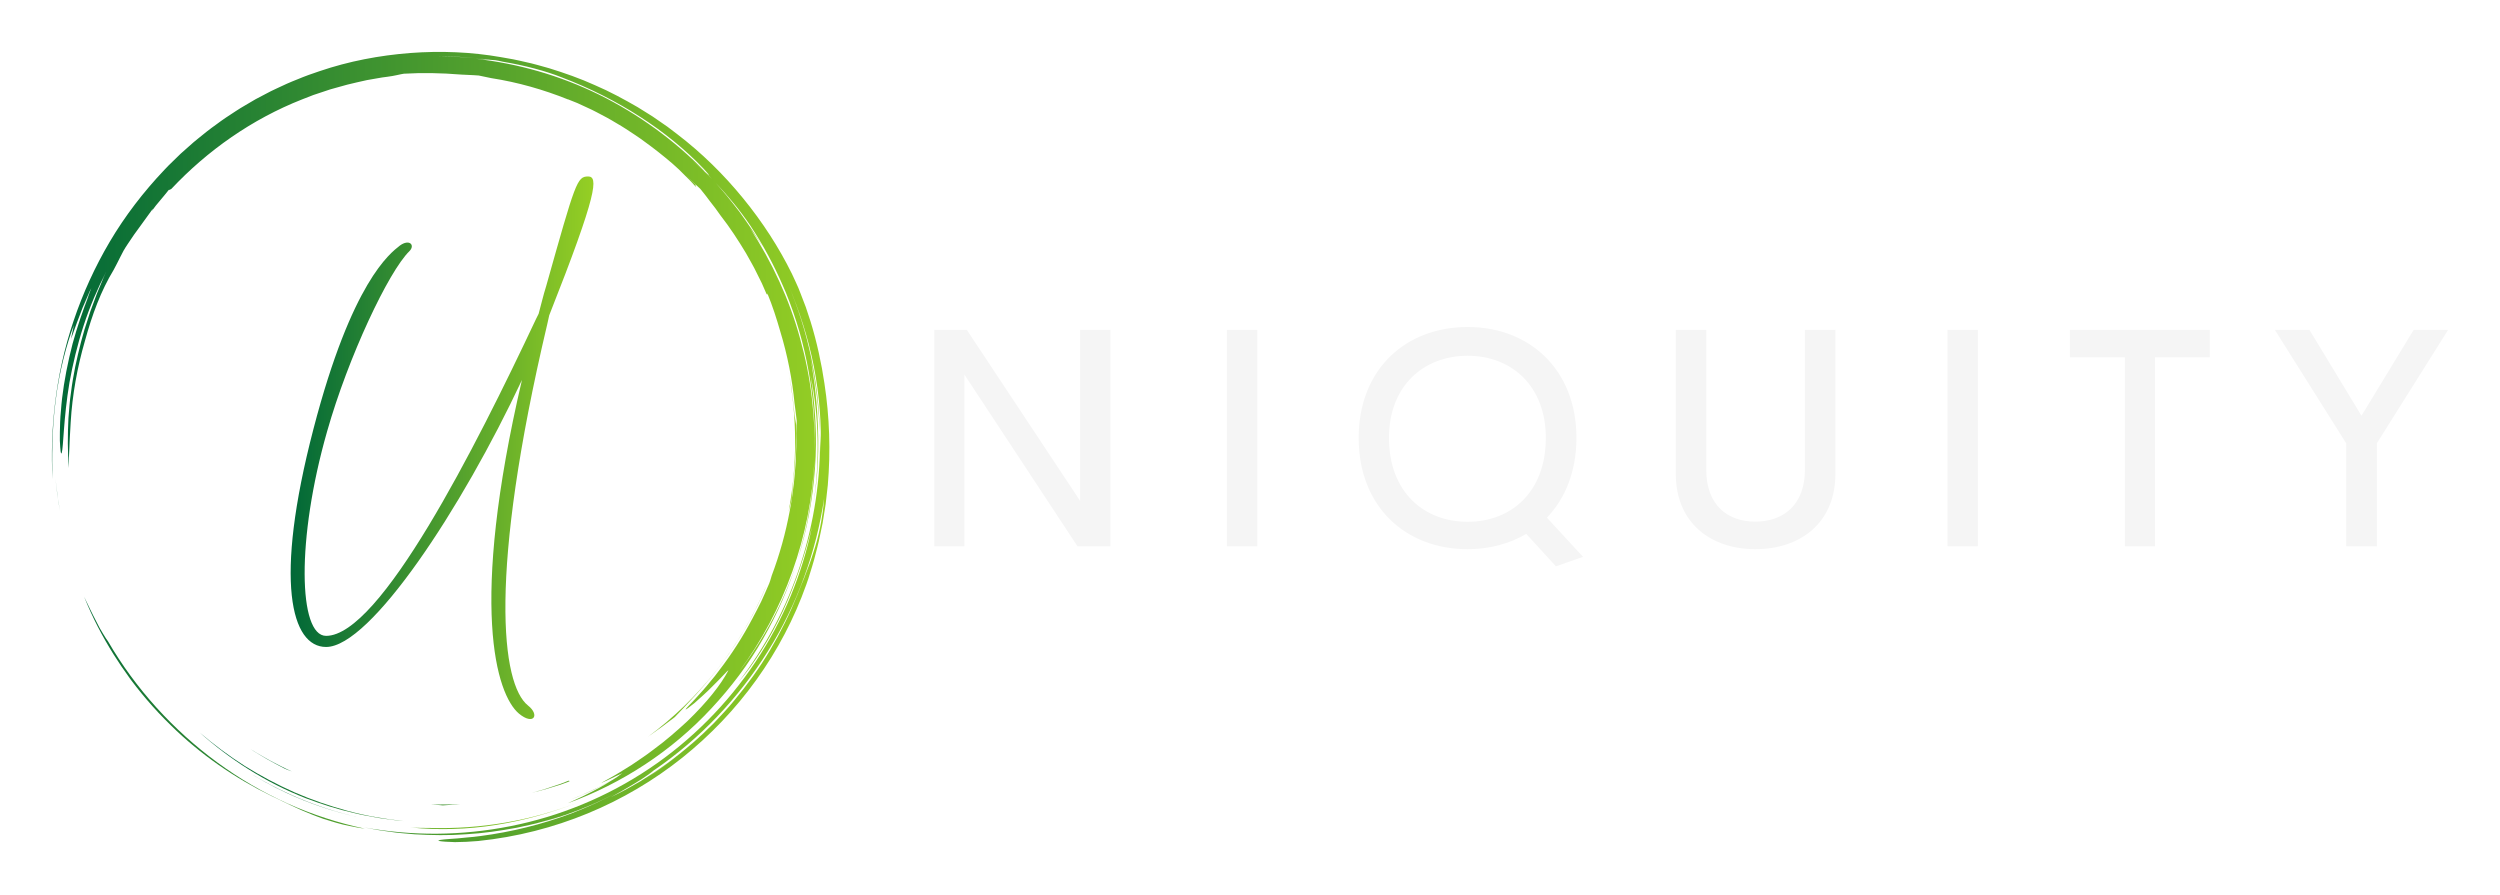
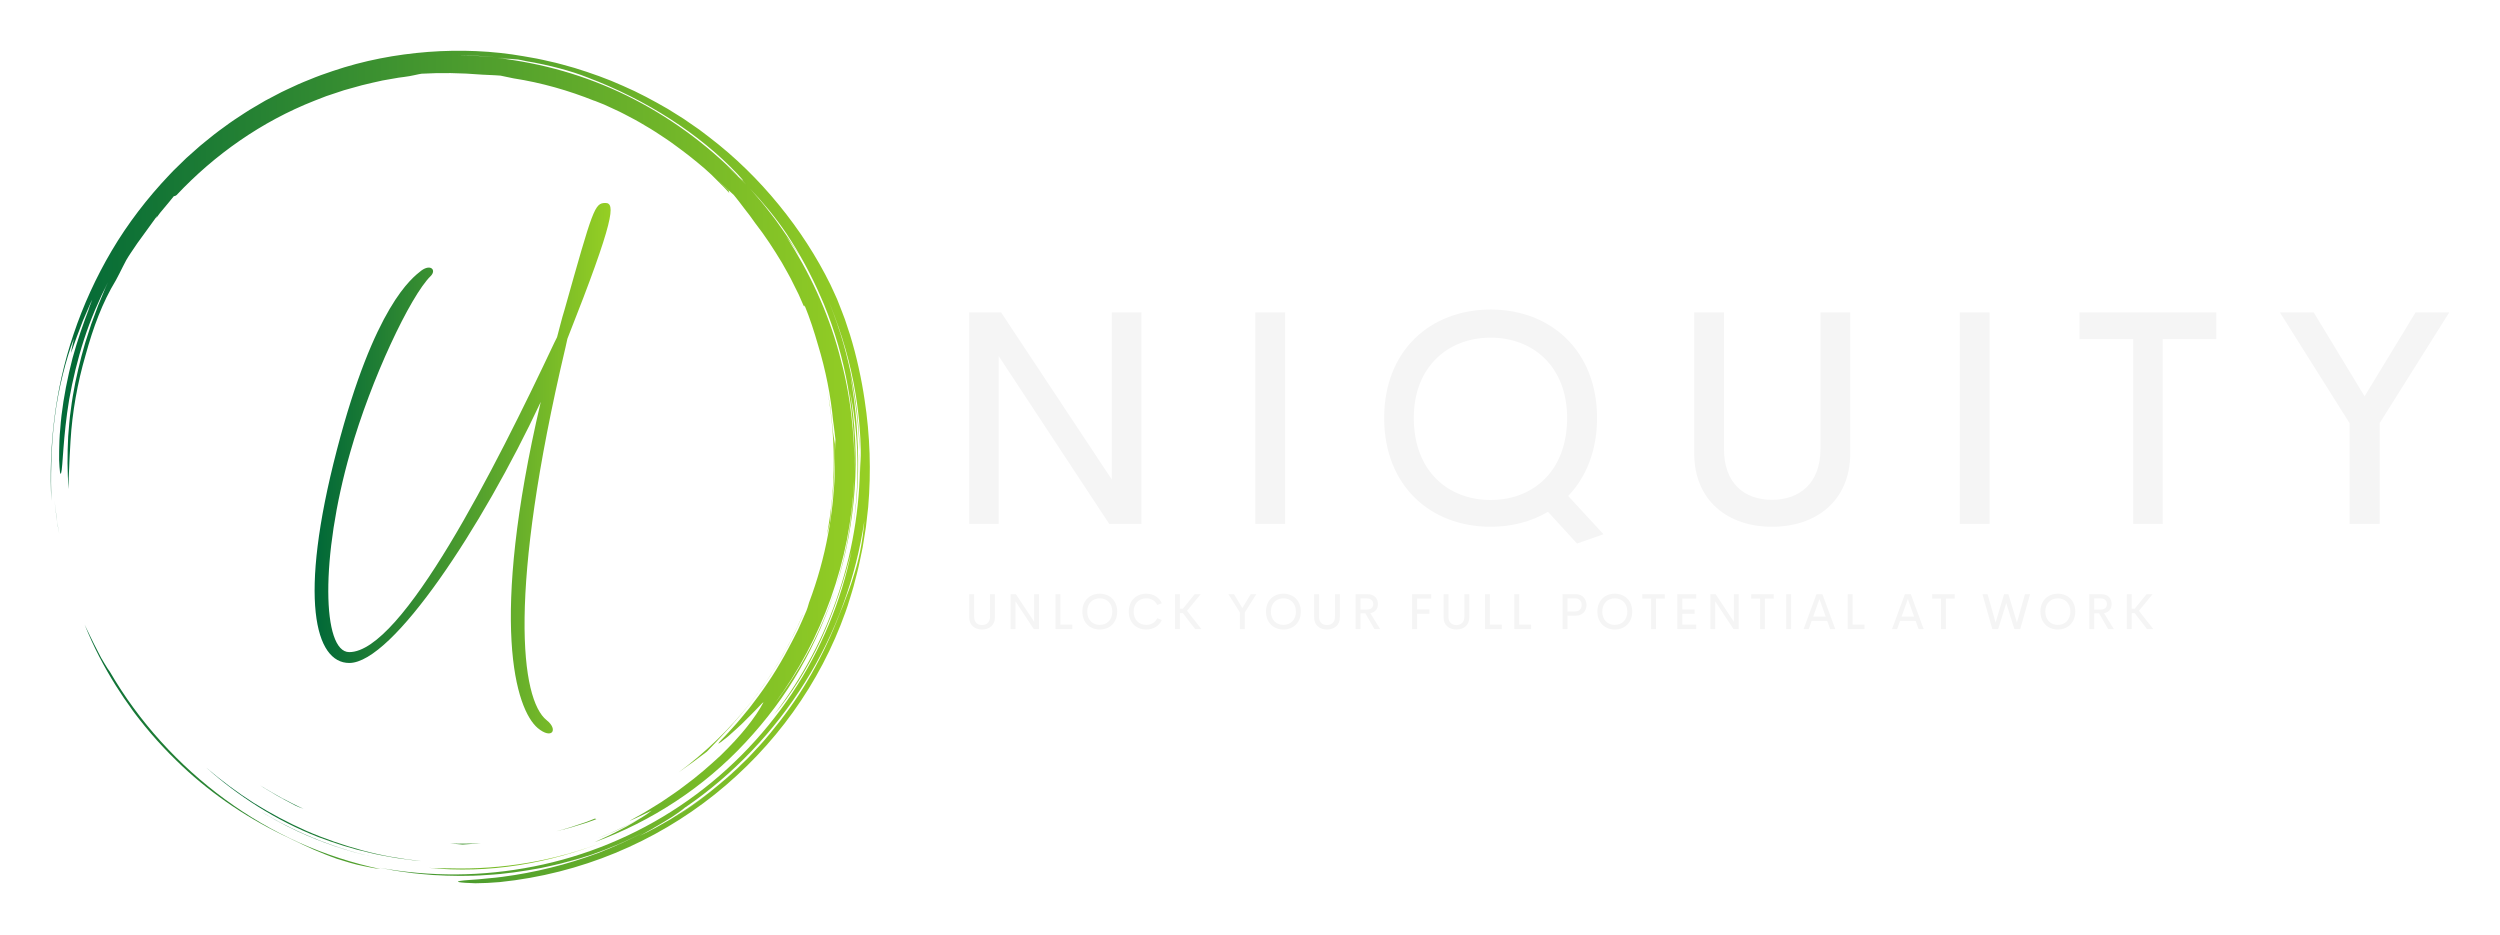
- <svg xmlns="http://www.w3.org/2000/svg" version="1.1" width="3129.964" height="1119.314" viewBox="0 0 3129.964 1119.314">
-   <g transform="scale(6.498195) translate(10, 10)">
-     <defs id="SvgjsDefs1247">
-       <linearGradient id="SvgjsLinearGradient1254">
-         <stop id="SvgjsStop1255" stop-color="#006838" offset="0" />
-         <stop id="SvgjsStop1256" stop-color="#96cf24" offset="1" />
+ <svg xmlns="http://www.w3.org/2000/svg" version="1.1" width="3126.939" height="1168.239" viewBox="0 0 3126.939 1168.239">
+   <g transform="scale(6.346968) translate(10, 10)">
+     <defs id="SvgjsDefs3351">
+       <linearGradient id="SvgjsLinearGradient3360">
+         <stop id="SvgjsStop3361" stop-color="#006838" offset="0" />
+         <stop id="SvgjsStop3362" stop-color="#96cf24" offset="1" />
      </linearGradient>
-       <linearGradient id="SvgjsLinearGradient1257">
-         <stop id="SvgjsStop1258" stop-color="#006838" offset="0" />
-         <stop id="SvgjsStop1259" stop-color="#96cf24" offset="1" />
+       <linearGradient id="SvgjsLinearGradient3363">
+         <stop id="SvgjsStop3364" stop-color="#006838" offset="0" />
+         <stop id="SvgjsStop3365" stop-color="#96cf24" offset="1" />
      </linearGradient>
    </defs>
-     <g id="SvgjsG1248" featureKey="symbolContainer" transform="matrix(0.8052182,0,0,0.8052182,0.0002814412,0.0001388968)" fill="url(#SvgjsLinearGradient1254)">
+     <g id="SvgjsG3352" featureKey="symbolContainer" transform="matrix(0.8676921,0,0,0.8676921,0.0003032771,0.0001496733)" fill="url(#SvgjsLinearGradient3360)">
      <path d="M17.914 148.907zM22.657 154.94a90.586 90.586 0 0 0 5.861 6.251c6.914 6.805 15.159 12.525 24.004 16.851 3.259 1.526 6.265 3.107 9.787 4.468.88.338 1.779.7 2.724 1.026.953.302 1.941.604 2.974.903 1.027.321 2.122.549 3.267.786 1.146.23 2.336.493 3.614.624a91.24 91.24 0 0 1-18.434-5.99 93.833 93.833 0 0 1-16.873-9.842c-10.548-7.727-19.57-17.648-26.16-28.989-.272-.339-.685-.985-1.18-1.808l-.796-1.348-.803-1.551c-.534-1.076-1.149-2.168-1.62-3.226a71.281 71.281 0 0 0-1.326-2.748c2.048 5.101 4.412 9.563 7.059 13.806a93.473 93.473 0 0 0 3.869 5.697c-.192-.259-.392-.511-.583-.771a95.012 95.012 0 0 0 4.6 5.841l.016.02zM18.039 149.078l-.125-.17.125.17zM1.335 106.042l-.483-3.875c.256 2.365.553 5.008 1.096 7.654l-.327-1.879a23.961 23.961 0 0 1-.286-1.9zM85.812 185.575c6.652.673 13.628.472 20.461-.609 6.837-1.077 13.524-2.987 19.741-5.449-11.45 4.503-23.602 6.506-35.49 6.171-1.591-.025-3.159 0-4.712-.113z" />
      <path d="M46.426 171.967l-.259-.165c.087.055.172.111.259.165zM46.167 171.802zM43.653 170.135zM56.077 177.284A83.837 83.837 0 0 0 73.2 183.1c-9.688-2.21-18.805-6.109-26.774-11.133 3.06 1.947 6.277 3.749 9.651 5.317zM177.002 107.094c.098-1.58.296-3.238.346-4.027.594-5.071.77-9.401.745-13.745-.11-.783-.425-2.25-.55-3.918-.153-1.672-.378-3.309-.568-4.924-.289-1.601-.538-3.186-.854-4.74 2.275 11.617 2.237 23.279.144 34.282a94.97 94.97 0 0 1 .737-2.928z" />
      <path d="M.887 83.482c.848-6.9 2.653-13.626 4.37-18.107l-.695 3.28c.429-.961 1.122-3.194 2.067-5.557l.682-1.802.753-1.747c.5-1.131.92-2.203 1.363-3.025-.303.771-.595 1.602-.947 2.436-.345.837-.732 1.687-1.101 2.542l1.514-3.409A111.863 111.863 0 0 0 4.954 69.8c-1.133 4.352-2.029 8.926-2.511 13.032-.14 1.024-.189 2.024-.28 2.978-.067.954-.183 1.864-.192 2.724-.042 1.719-.1 3.224-.071 4.428.105 2.409.25 3.61.459 2.939.411-1.333.403-8.188 1.837-16.767.767-4.276 1.868-8.966 3.362-13.561 1.483-4.599 3.427-9.058 5.44-12.992l-.592 1.292-.545 1.331-1.116 2.691-1.024 2.78-.521 1.402c-.153.476-.308.954-.461 1.434-1.32 3.807-2.307 7.816-3.167 11.857l-.559 3.052c-.205 1.014-.292 2.046-.444 3.067-.318 2.041-.434 4.097-.611 6.129-.199 4.074-.239 8.098.13 11.946-.015-.914-.03-1.726-.017-2.512l.115-2.355c.048-.809.039-1.667.115-2.65.07-.983.134-2.091.19-3.402.391-6.608 1.572-13.15 3.408-19.481 1.75-6.358 3.814-11.957 6.889-17.03l.801-1.526c.542-1.024.993-2.034 1.566-3.064.653-1.13 1.278-1.976 1.784-2.751.521-.767.963-1.441 1.469-2.095l3.682-5.082c.075-.009-.022.185-.2.473a28.962 28.962 0 0 1 1.959-2.49c.755-.875 1.488-1.803 2.109-2.569.146-.007.288-.011.623-.251 8.65-9.197 19.295-16.692 31.291-21.417l2.667-1.039 2.7-.899 1.343-.448 1.36-.38 2.71-.753c1.55-.373 3.12-.751 4.721-1.091l2.437-.426c.819-.141 1.642-.3 2.484-.378 1.674-.201 3.134-.625 3.921-.729 4.369-.249 8.73-.199 13.849.216.397.007 1.015.043 1.732.082.717.041 1.537.061 2.332.134.932.21 1.927.418 2.971.621 6.369.988 12.527 2.754 18.386 5.103l-.007-.028 2.244.894 2.29 1.058c1.571.684 3.11 1.559 4.7 2.383.798.407 1.554.904 2.338 1.354.77.474 1.576.894 2.32 1.412 1.508 1.002 3.037 1.961 4.446 3.032a99.912 99.912 0 0 1 6.6 5.198c.046.042.094.081.14.122l.042.038 1.457 1.322 1.394 1.391 1.395 1.392c.462.467.89.967 1.337 1.449-.216-.35-.208-.491-.2-.63-.689-.66-1.504-1.441-2.309-2.21 1.343 1.222 2.515 2.327 3.477 3.229.371.474.776.94 1.16 1.449l1.186 1.566 1.261 1.629 1.255 1.752c2.226 2.838 4.191 5.874 6.057 8.97.864 1.588 1.817 3.131 2.586 4.774l1.213 2.436 1.092 2.497c.314.533.192.022.231-.068 1.225 2.962 2.21 6.042 3.102 9.146a88.212 88.212 0 0 1 3.408 17.211c.225 1.378.321 2.772.52 4.153l-.123 2.924c-.001 1.103.057 2.206.01 3.311l-.128 3.326c-.016.75-.124 1.569-.187 2.459-.084.888-.128 1.846-.256 2.856l-.412 3.192c-.132 1.119-.387 2.269-.583 3.471a90.635 90.635 0 0 1-4.312 15.482c-.242.826-.427 1.486-.592 1.855-.627 1.501-1.296 2.954-1.942 4.385-.723 1.394-1.386 2.788-2.127 4.108a86.09 86.09 0 0 1-7.949 12.379c-.336.439-.649.885-.987 1.297l-.998 1.206c-.66.779-1.25 1.558-1.876 2.234-1.251 1.352-2.301 2.606-3.286 3.549-1.128 1.178-1.027 1.233-.246.665a35.07 35.07 0 0 0 1.608-1.262l2.122-1.914c.776-.677 1.519-1.441 2.235-2.161.708-.725 1.416-1.386 1.962-1.984 1.101-1.191 1.824-1.926 1.67-1.599-1.777 3.345-5.013 7.471-9.743 12.035-2.413 2.227-5.128 4.647-8.339 6.98-1.566 1.221-3.307 2.338-5.082 3.558-1.834 1.123-3.708 2.353-5.757 3.445-4.484 2.442 3.365-1.475 3.577-1.512a22.87 22.87 0 0 1-2.377 1.64c-1.478.786-2.943 1.597-4.474 2.273-.895.411-1.774.855-2.679 1.239l-2.729 1.122 1.444-.568c2.952-1.173 5.711-2.555 8.202-3.922-.936.566-1.96 1.221-3.082 1.812-1.203.622-2.448 1.302-3.697 1.909l-3.625 1.686c12.968-4.711 24.885-12.507 34.319-22.67 4.723-5.066 8.935-10.631 12.369-16.651a93.904 93.904 0 0 0 8.288-18.999c-3.154 9.93-8.071 19.052-13.981 26.765 10.744-14.507 17.15-32.293 17.999-50.636-.001 1.011-.101 2.018-.168 3.025-.083 1.007-.123 2.018-.241 3.022-.257 2.005-.441 4.021-.827 6.009-.624 4-1.636 7.931-2.782 11.815 2.262-7.021 3.613-14.424 4.145-21.869.554-7.451.092-14.947-1.057-22.211 1.974 9.622 2.301 20.524.619 31.298 1.182-6.949 1.482-14.112 1.028-21.214-.102-2.713-.422-5.407-.685-7.901-.377-2.476-.662-4.762-1.027-6.611 1.445 6.826 2.015 12.648 2.293 18.136-.267-11.977-2.748-24.112-7.62-35.511 2.659 6.191 4.842 12.851 6.175 19.698 1.34 6.84 1.897 13.838 1.58 20.57-.015-.788.018-1.575-.028-2.366l-.107-2.391c.287 10.85-1.384 21.604-4.696 31.717-1.662 5.056-3.715 9.969-6.2 14.644a95.521 95.521 0 0 1-8.56 13.316c3.673-4.29 7.551-10.354 10.646-17.015 3.081-6.675 5.368-13.894 6.941-20.199-2.314 11.322-6.907 22.494-13.571 32.471-6.646 9.985-15.351 18.764-25.423 25.502-10.06 6.759-21.474 11.437-33.187 13.748a94.608 94.608 0 0 1-17.657 1.809 94.462 94.462 0 0 1-17.361-1.515l3.005.571c1.002.19 2.018.295 3.026.445 2.016.324 4.055.446 6.087.633 4.073.229 8.168.306 12.25-.005 4.089-.217 8.152-.827 12.196-1.572 2.006-.456 4.036-.829 6.017-1.414.994-.278 2-.521 2.987-.83l2.955-.958c-1.492.462-3.062 1.074-4.739 1.523l-2.101.618a91.772 91.772 0 0 0 12.91-4.496 89.46 89.46 0 0 0 5.651-2.705 96.653 96.653 0 0 1-10.714 4.872 98.407 98.407 0 0 1-21.66 5.382c-1.11.176-2.122.231-3.029.326l-2.428.24c-1.429.113-2.484.164-3.222.245-1.477.147-1.687.284-1.099.397.587.113 1.971.203 3.673.251 1.697-.01 3.71-.101 5.541-.268 18.397-1.887 35.288-9.107 48.824-19.916 13.545-10.811 23.919-25.172 29.701-41.467.363-.946.642-1.922.944-2.89.293-.971.617-1.932.882-2.912.491-1.97 1.072-3.917 1.448-5.917l.619-2.985.487-3.012.241-1.507.172-1.517.342-3.034c.698-8.114.422-16.315-.812-24.363-.66-4.554-1.82-9.961-3.315-14.777l-1.15-3.484c-.4-1.107-.825-2.151-1.203-3.133l-.557-1.415-.571-1.271-.981-2.124c-3.134-6.359-7.072-12.424-11.682-18.065-4.605-5.643-9.896-10.868-15.861-15.418l-2.244-1.703-2.327-1.608-1.166-.806-1.203-.756-2.417-1.508c-3.295-1.904-6.67-3.739-10.228-5.261-3.521-1.598-7.206-2.895-10.957-4.055-1.895-.52-3.781-1.1-5.724-1.499-.968-.209-1.928-.463-2.907-.638l-2.944-.521C100.363.01 93.04-.285 85.724.265 78.412.83 71.069 2.218 64.028 4.614l-2.635.913c-.881.297-1.73.682-2.597 1.019-.858.359-1.735.673-2.577 1.069l-2.532 1.173c-.852.376-1.675.808-2.496 1.245l-2.469 1.297-2.402 1.412c-.8.472-1.606.933-2.372 1.458l-2.324 1.528c-.782.497-1.506 1.078-2.261 1.612-.741.554-1.51 1.07-2.226 1.654l-2.157 1.737c-.729.565-1.417 1.178-2.103 1.792l-2.063 1.83-1.971 1.919c-.656.639-1.319 1.271-1.93 1.951-5.031 5.298-9.451 11.078-13.066 17.194A99.518 99.518 0 0 0 5.18 64.379C.805 77.299-.45 90.402.134 102.237c-.126-4.872-.147-11.859.753-18.755zm141.132 90.446a96.807 96.807 0 0 0 8.765-6.389c-2.84 2.339-5.758 4.499-8.765 6.389zm40.217-54.282c-.299.901-.552 1.791-.882 2.641l-.957 2.523-.466 1.248-.513 1.231a108.54 108.54 0 0 0-.997 2.501 97.307 97.307 0 0 1-6.587 13.35c-2.521 4.275-5.443 8.281-8.565 12.04-1.542 1.899-3.222 3.66-4.874 5.421l-2.581 2.523c-.847.848-1.774 1.604-2.652 2.404-.736.64-1.478 1.266-2.225 1.882a90.696 90.696 0 0 0 7.896-7.312 89.808 89.808 0 0 1-11.689 10.188c-1.036.722-2.037 1.496-3.113 2.176l-3.247 2.069-3.43 1.949c-1.167.648-2.399 1.224-3.634 1.855a74.206 74.206 0 0 1 2.685-1.508c1.021-.567 2.092-1.237 3.138-1.85 1.054-.601 2.012-1.261 2.808-1.813.796-.552 1.42-1.01 1.745-1.306-.464.315-.936.617-1.406.924a92.477 92.477 0 0 0 1.507-1.015c-.021.023-.065.059-.101.091 10.932-7.466 20.245-17.277 27.223-28.462 7.009-11.175 11.57-23.781 13.46-36.601-.41 5.142-1.352 9.248-2.543 12.851zm-6.654-65.352zm-8.448-12.698a92.37 92.37 0 0 1 7.773 14.352c.25.549.486 1.106.719 1.664 4.963 12.154 7.221 25.192 6.89 38.036.084-4.25-.198-8.498-.669-12.71-.533-4.854-1.518-9.65-2.824-14.341-2.562-9.407-6.723-18.323-12.005-26.451.485.67.996 1.396 1.525 2.166a32.826 32.826 0 0 1 1.59 2.463l-.638-1.109-.689-1.079-1.378-2.156c-.938-1.424-1.955-2.796-2.934-4.192-1.062-1.334-2.069-2.712-3.174-4.011-.836-.953-1.637-1.938-2.485-2.879 2.992 3.155 5.801 6.54 8.299 10.247zM96.886 1.152c1.467.078 2.937.221 4.407.331 1.204.101 2.402.279 3.588.413.356.015.732.039 1.204.092.471.065 1.034.186 1.769.354 5.469.912 10.459 2.283 14.001 3.699 6.798 2.573 13.123 5.774 18.86 9.471 5.739 3.69 10.889 7.887 15.246 12.471 2.008 2.179 1.422 1.704.315.646l1.662 1.764c-.736-.734-1.459-1.478-2.206-2.196l-2.301-2.09c.56.49 1.918 1.663 2.845 2.522-7.389-7.539-16.026-13.799-25.375-18.404-9.356-4.603-19.431-7.446-29.502-8.581 1.618.18 2.412.22 3.168.24-1.085-.127-2.173-.301-3.274-.401-1.479-.097-2.955-.229-4.423-.301l-4.36-.103c1.444-.001 2.907.039 4.376.073z" />
      <path d="M115.942 184.69l.426-.125c-.446.12-.885.252-1.334.366.304-.076.609-.15.908-.241zM160.424 146.151c4.235-5.587 7.977-12.263 10.366-18.014l-.029.006c-6.061 14.322-15.892 26.66-28.16 35.744a159.12 159.12 0 0 0 6.418-4.703c2.698-2.82 7.213-7.406 11.405-13.033zM35.35 162.846c7.172 6.412 15.821 11.992 25.448 15.751 3.754 1.413 7.585 2.651 11.503 3.523 1.944.502 3.929.812 5.899 1.181.987.175 1.987.272 2.979.412.994.129 1.986.275 2.987.333-4.519-.501-9.005-1.251-13.372-2.44-4.364-1.185-8.642-2.65-12.769-4.449a97.4 97.4 0 0 1-11.894-6.314c-3.786-2.408-7.376-5.097-10.781-7.997zM123.877 174.277l-2.219.871-2.266.756c-1.5.54-3.047.944-4.59 1.373 1.551-.39 3.111-.754 4.624-1.254l2.283-.698 2.23-.815c-.086-.044-.594.055-.062-.233zM97.683 179.965c-1.16.099-2.326.09-3.494.102-1.168.014-2.338.039-3.509-.038l1.576.148c.482.031.916.068 1.295.113 1.381-.118 2.752-.151 4.132-.325zM51.441 169.209c1.341.787 2.765 1.48 4.178 2.244.354.194.996.415 1.801.709-1.721-.739-3.37-1.655-5.046-2.505-.83-.441-1.629-.935-2.443-1.395-.812-.464-1.621-.927-2.389-1.445l.937.626.977.584 1.985 1.182z" />
    </g>
-     <g id="SvgjsG1249" featureKey="monogramFeature-0" transform="matrix(1.621062,0,0,1.621062,44.85261,-8.388823)" fill="url(#SvgjsLinearGradient1257)">
+     <g id="SvgjsG3353" featureKey="monogramFeature-0" transform="matrix(1.621062,0,0,1.621062,50.85261,-2.388823)" fill="url(#SvgjsLinearGradient3363)">
      <path d="M14.82 28.86 c-2.46 2.4 -7.26 12.54 -9.78 21.42 c-3.66 12.78 -3.42 24.3 -0.12 24.3 c6.42 0 17.7 -22.26 24.96 -37.68 l0.3 -0.6 c0.3 -1.08 0.54 -2.16 0.9 -3.3 c3.48 -12.36 3.66 -13.02 4.98 -13.02 c1.2 0 1.2 1.8 -4.62 16.5 l-0.24 1.08 c-7.02 29.7 -5.46 42.78 -2.28 45.3 c1.44 1.14 0.66 2.4 -1.08 0.96 c-2.7 -2.28 -5.94 -12.72 0.36 -39.66 c-7.14 15.24 -18 31.74 -23.28 31.74 c-4.14 0 -6.24 -7.74 -1.5 -25.92 c4.56 -17.52 9.12 -20.88 10.26 -21.78 c1.14 -0.84 1.86 -0.06 1.14 0.66 z" />
    </g>
-     <g id="SvgjsG1250" featureKey="nameFeature-0" transform="matrix(1.509536,0,0,1.509536,163.661,34.86731)" fill="#f5f5f5">
+     <g id="SvgjsG3354" featureKey="nameFeature-0" transform="matrix(1.509536,0,0,1.509536,174.661,32.86731)" fill="#f5f5f5">
      <path d="M22.813 12.383 l3.867 0 l0 27.617 l-4.199 0 l-14.434 -21.914 l0 21.914 l-3.848 0 l0 -27.617 l4.16 0 l14.453 21.816 l0 -21.816 z M41.548 40 l0 -27.617 l3.887 0 l0 27.617 l-3.887 0 z M87.003 41.348 l-3.457 1.211 l-3.789 -4.141 c-2.148 1.27 -4.707 1.953 -7.481 1.953 c-7.891 0 -13.906 -5.391 -13.906 -14.199 c0 -8.789 6.016 -14.16 13.906 -14.16 c7.832 0 13.887 5.371 13.887 14.16 c0 4.258 -1.426 7.734 -3.769 10.176 z M62.237 26.172 c0 6.875 4.434 10.703 10.039 10.703 c5.586 0 9.98 -3.828 9.98 -10.703 c0 -6.66 -4.394 -10.488 -9.98 -10.488 c-5.606 0 -10.039 3.828 -10.039 10.488 z M109 40.371 c-5.723 0 -10.156 -3.379 -10.156 -9.609 l0 -18.379 l3.887 0 l0 17.832 c0 4.551 2.734 6.641 6.269 6.641 s6.328 -2.109 6.328 -6.641 l0 -17.832 l3.887 0 l0 18.379 c0 6.231 -4.453 9.609 -10.215 9.609 z M133.518 40 l0 -27.617 l3.887 0 l0 27.617 l-3.887 0 z M166.999 12.383 l0 3.496 l-6.992 0 l0 24.121 l-3.848 0 l0 -24.121 l-7.012 0 l0 -3.496 l17.852 0 z M197.415 12.383 l-9.082 14.453 l0 13.164 l-3.926 0 l0 -13.145 l-9.102 -14.473 l4.414 0 l6.641 10.957 l6.66 -10.957 l4.394 0 z" />
+     </g>
+     <g id="SvgjsG3355" featureKey="sloganFeature-0" transform="matrix(0.4975124,0,0,0.4975124,180.0963,104.012)" fill="#f5f5f5">
+       <path d="M6.894 20.186 c-2.861 0 -5.078 -1.69 -5.078 -4.805 l0 -9.19 l1.943 0 l0 8.916 c0 2.275 1.367 3.32 3.135 3.32 s3.164 -1.055 3.164 -3.32 l0 -8.916 l1.943 0 l0 9.19 c0 3.115 -2.227 4.805 -5.107 4.805 z M27.535 6.191 l1.934 0 l0 13.809 l-2.1 0 l-7.217 -10.957 l0 10.957 l-1.924 0 l0 -13.809 l2.08 0 l7.227 10.908 l0 -10.908 z M37.922 18.242 l4.717 0 l0 1.758 l-6.66 0 l0 -13.809 l1.943 0 l0 12.051 z M53.534 20.186 c-3.916 0 -6.904 -2.695 -6.904 -7.1 c0 -4.394 2.988 -7.08 6.904 -7.08 c3.897 0 6.894 2.686 6.894 7.08 c0 4.404 -2.998 7.1 -6.894 7.1 z M53.534 18.359 c2.764 0 4.951 -1.914 4.951 -5.273 c0 -3.33 -2.188 -5.244 -4.951 -5.244 c-2.773 0 -4.971 1.914 -4.971 5.244 c0 3.359 2.197 5.273 4.971 5.273 z M71.929 20.186 c-3.916 0 -6.904 -2.686 -6.904 -7.1 c0 -4.394 2.988 -7.08 6.904 -7.08 c2.793 0 5.107 1.387 6.172 3.76 l-1.797 0.713 c-0.801 -1.69 -2.432 -2.637 -4.375 -2.637 c-2.773 0 -4.971 1.914 -4.971 5.244 c0 3.35 2.197 5.264 4.971 5.264 c1.943 0 3.574 -0.947 4.375 -2.637 l1.797 0.723 c-1.065 2.363 -3.379 3.75 -6.172 3.75 z M91.29 20 l-4.844 -6.299 l-1.191 0 l0 6.299 l-1.943 0 l0 -13.809 l1.943 0 l0 5.771 l1.172 0 l4.707 -5.771 l2.383 0 l-5.41 6.582 l5.674 7.227 l-2.49 0 z M115.531 6.191 l-4.541 7.227 l0 6.582 l-1.963 0 l0 -6.572 l-4.551 -7.236 l2.207 0 l3.32 5.479 l3.33 -5.479 l2.197 0 z M126.279 20.186 c-3.916 0 -6.904 -2.695 -6.904 -7.1 c0 -4.394 2.988 -7.08 6.904 -7.08 c3.897 0 6.894 2.686 6.894 7.08 c0 4.404 -2.998 7.1 -6.894 7.1 z M126.279 18.359 c2.764 0 4.951 -1.914 4.951 -5.273 c0 -3.33 -2.188 -5.244 -4.951 -5.244 c-2.773 0 -4.971 1.914 -4.971 5.244 c0 3.359 2.197 5.273 4.971 5.273 z M143.522 20.186 c-2.861 0 -5.078 -1.69 -5.078 -4.805 l0 -9.19 l1.943 0 l0 8.916 c0 2.275 1.367 3.32 3.135 3.32 s3.164 -1.055 3.164 -3.32 l0 -8.916 l1.943 0 l0 9.19 c0 3.115 -2.227 4.805 -5.107 4.805 z M162.307 20 l-3.574 -6.211 l-1.934 0 l0 6.211 l-1.943 0 l0 -13.809 l4.648 0 c2.891 0 4.209 1.768 4.209 3.936 c0 1.924 -1.133 3.262 -3.027 3.584 l3.897 6.289 l-2.275 0 z M156.799 7.871 l0 4.434 l2.441 0 c1.797 0 2.607 -0.898 2.607 -2.207 c0 -1.289 -0.811 -2.227 -2.607 -2.227 l-2.441 0 z M184.819 7.939 l-5.606 0 l0 4.287 l4.873 0 l0 1.748 l-4.873 0 l0 6.025 l-1.982 0 l0 -13.809 l7.588 0 l0 1.748 z M194.786 20.186 c-2.861 0 -5.078 -1.69 -5.078 -4.805 l0 -9.19 l1.943 0 l0 8.916 c0 2.275 1.367 3.32 3.135 3.32 s3.164 -1.055 3.164 -3.32 l0 -8.916 l1.943 0 l0 9.19 c0 3.115 -2.227 4.805 -5.107 4.805 z M208.064 18.242 l4.717 0 l0 1.758 l-6.66 0 l0 -13.809 l1.943 0 l0 12.051 z M219.672 18.242 l4.717 0 l0 1.758 l-6.66 0 l0 -13.809 l1.943 0 l0 12.051 z M242.164 6.191 c2.529 0 4.16 1.914 4.16 4.277 c0 2.393 -1.631 4.238 -4.16 4.238 l-3.379 0 l0 5.293 l-1.943 0 l0 -13.809 l5.322 0 z M241.871 13.027 c1.621 0 2.529 -1.045 2.529 -2.588 c0 -1.484 -0.908 -2.578 -2.529 -2.578 l-3.086 0 l0 5.166 l3.086 0 z M257.542 20.186 c-3.916 0 -6.904 -2.695 -6.904 -7.1 c0 -4.394 2.988 -7.08 6.904 -7.08 c3.897 0 6.894 2.686 6.894 7.08 c0 4.404 -2.998 7.1 -6.894 7.1 z M257.542 18.359 c2.764 0 4.951 -1.914 4.951 -5.273 c0 -3.33 -2.188 -5.244 -4.951 -5.244 c-2.773 0 -4.971 1.914 -4.971 5.244 c0 3.359 2.197 5.273 4.971 5.273 z M277.343 6.191 l0 1.748 l-3.496 0 l0 12.061 l-1.924 0 l0 -12.061 l-3.506 0 l0 -1.748 l8.926 0 z M289.79 7.939 l-5.527 0 l0 4.297 l4.873 0 l0 1.738 l-4.873 0 l0 4.268 l5.527 0 l0 1.758 l-7.51 0 l0 -13.809 l7.51 0 l0 1.748 z M304.698 6.191 l1.934 0 l0 13.809 l-2.1 0 l-7.217 -10.957 l0 10.957 l-1.924 0 l0 -13.809 l2.08 0 l7.227 10.908 l0 -10.908 z M320.496 6.191 l0 1.748 l-3.496 0 l0 12.061 l-1.924 0 l0 -12.061 l-3.506 0 l0 -1.748 l8.926 0 z M325.433 20 l0 -13.809 l1.943 0 l0 13.809 l-1.943 0 z M342.832 20 l-1.152 -3.223 l-6.172 0 l-1.152 3.223 l-2.022 0 l5.088 -13.809 l2.344 0 l5.088 13.809 l-2.022 0 z M336.113 15.078 l4.961 0 l-2.481 -6.963 z M351.744 18.242 l4.717 0 l0 1.758 l-6.66 0 l0 -13.809 l1.943 0 l0 12.051 z M377.85 20 l-1.152 -3.223 l-6.172 0 l-1.152 3.223 l-2.022 0 l5.088 -13.809 l2.344 0 l5.088 13.809 l-2.022 0 z M371.132 15.078 l4.961 0 l-2.481 -6.963 z M392.173 6.191 l0 1.748 l-3.496 0 l0 12.061 l-1.924 0 l0 -12.061 l-3.506 0 l0 -1.748 l8.926 0 z M407.058 20 l-3.897 -13.809 l2.022 0 l3.184 11.23 l3.379 -11.23 l1.699 0 l3.379 11.23 l3.193 -11.23 l2.012 0 l-3.897 13.809 l-2.334 0 l-3.203 -10.273 l-3.203 10.273 l-2.334 0 z M433.031 20.186 c-3.916 0 -6.904 -2.695 -6.904 -7.1 c0 -4.394 2.988 -7.08 6.904 -7.08 c3.897 0 6.894 2.686 6.894 7.08 c0 4.404 -2.998 7.1 -6.894 7.1 z M433.031 18.359 c2.764 0 4.951 -1.914 4.951 -5.273 c0 -3.33 -2.188 -5.244 -4.951 -5.244 c-2.773 0 -4.971 1.914 -4.971 5.244 c0 3.359 2.197 5.273 4.971 5.273 z M452.93 20 l-3.574 -6.211 l-1.934 0 l0 6.211 l-1.943 0 l0 -13.809 l4.648 0 c2.891 0 4.209 1.768 4.209 3.936 c0 1.924 -1.133 3.262 -3.027 3.584 l3.897 6.289 l-2.275 0 z M447.422 7.871 l0 4.434 l2.441 0 c1.797 0 2.607 -0.898 2.607 -2.207 c0 -1.289 -0.811 -2.227 -2.607 -2.227 l-2.441 0 z M468.326 20 l-4.844 -6.299 l-1.191 0 l0 6.299 l-1.943 0 l0 -13.809 l1.943 0 l0 5.771 l1.172 0 l4.707 -5.771 l2.383 0 l-5.41 6.582 l5.674 7.227 l-2.49 0 z" />
    </g>
  </g>
</svg>
